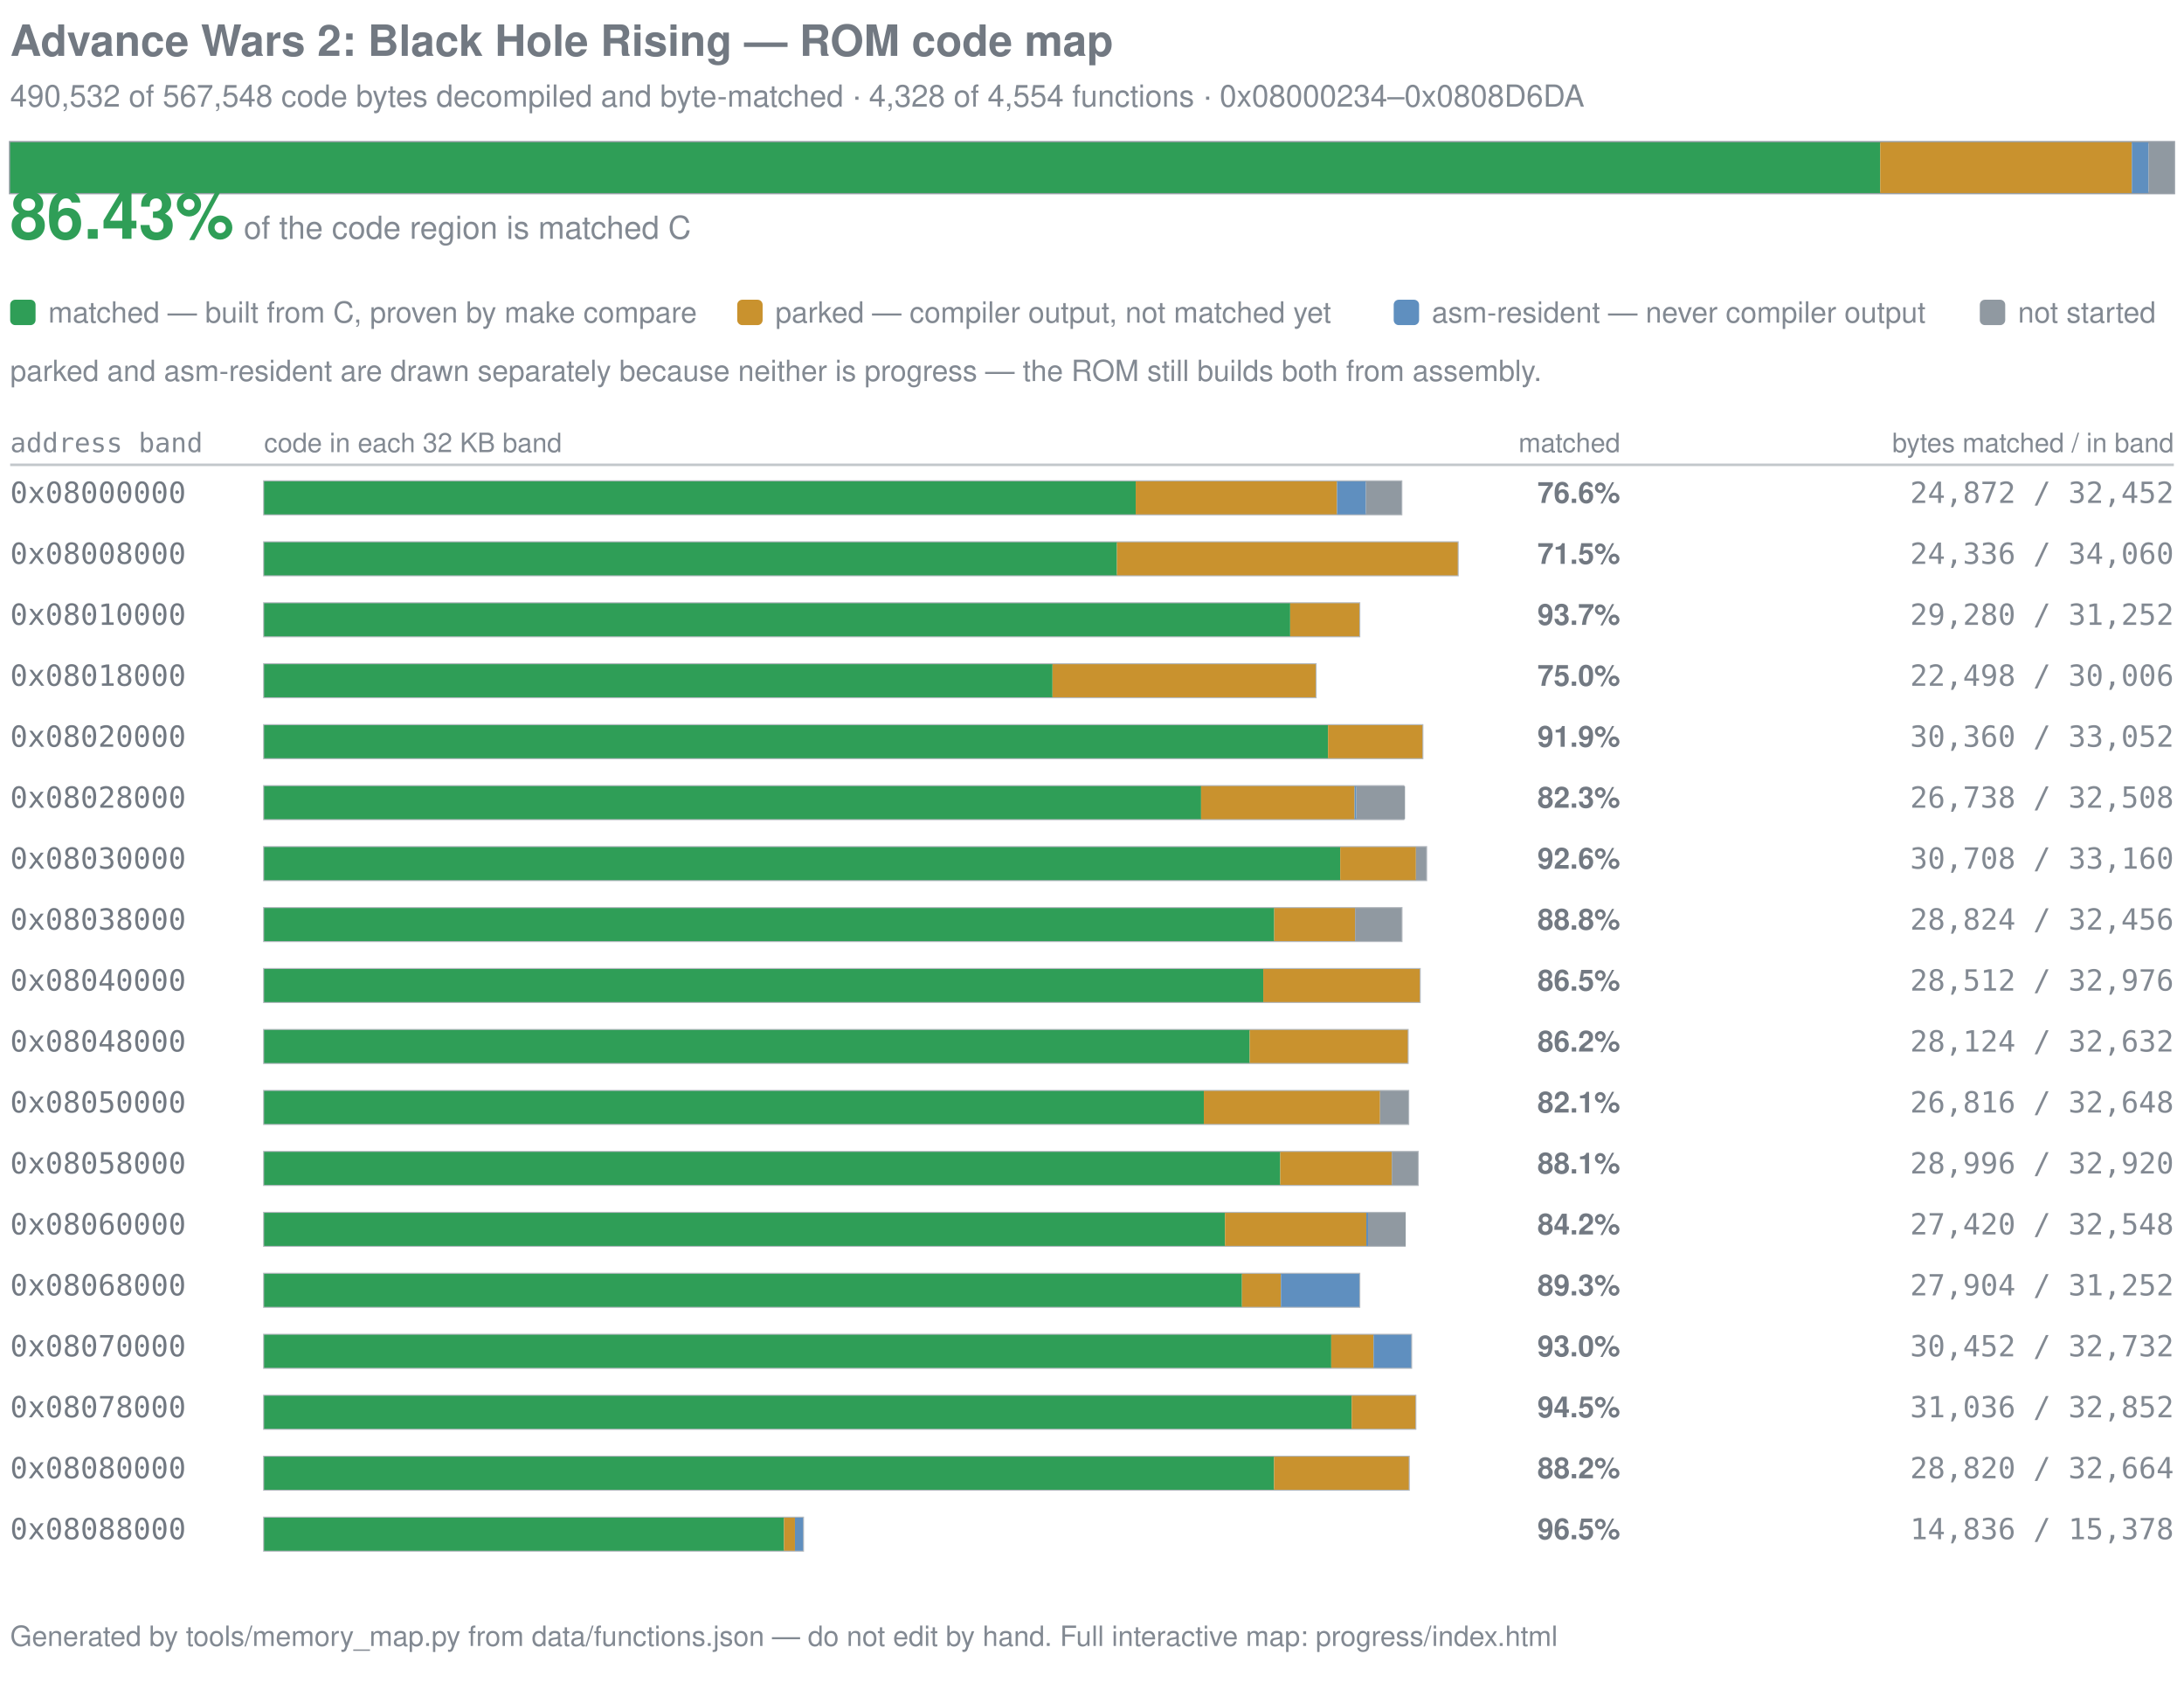
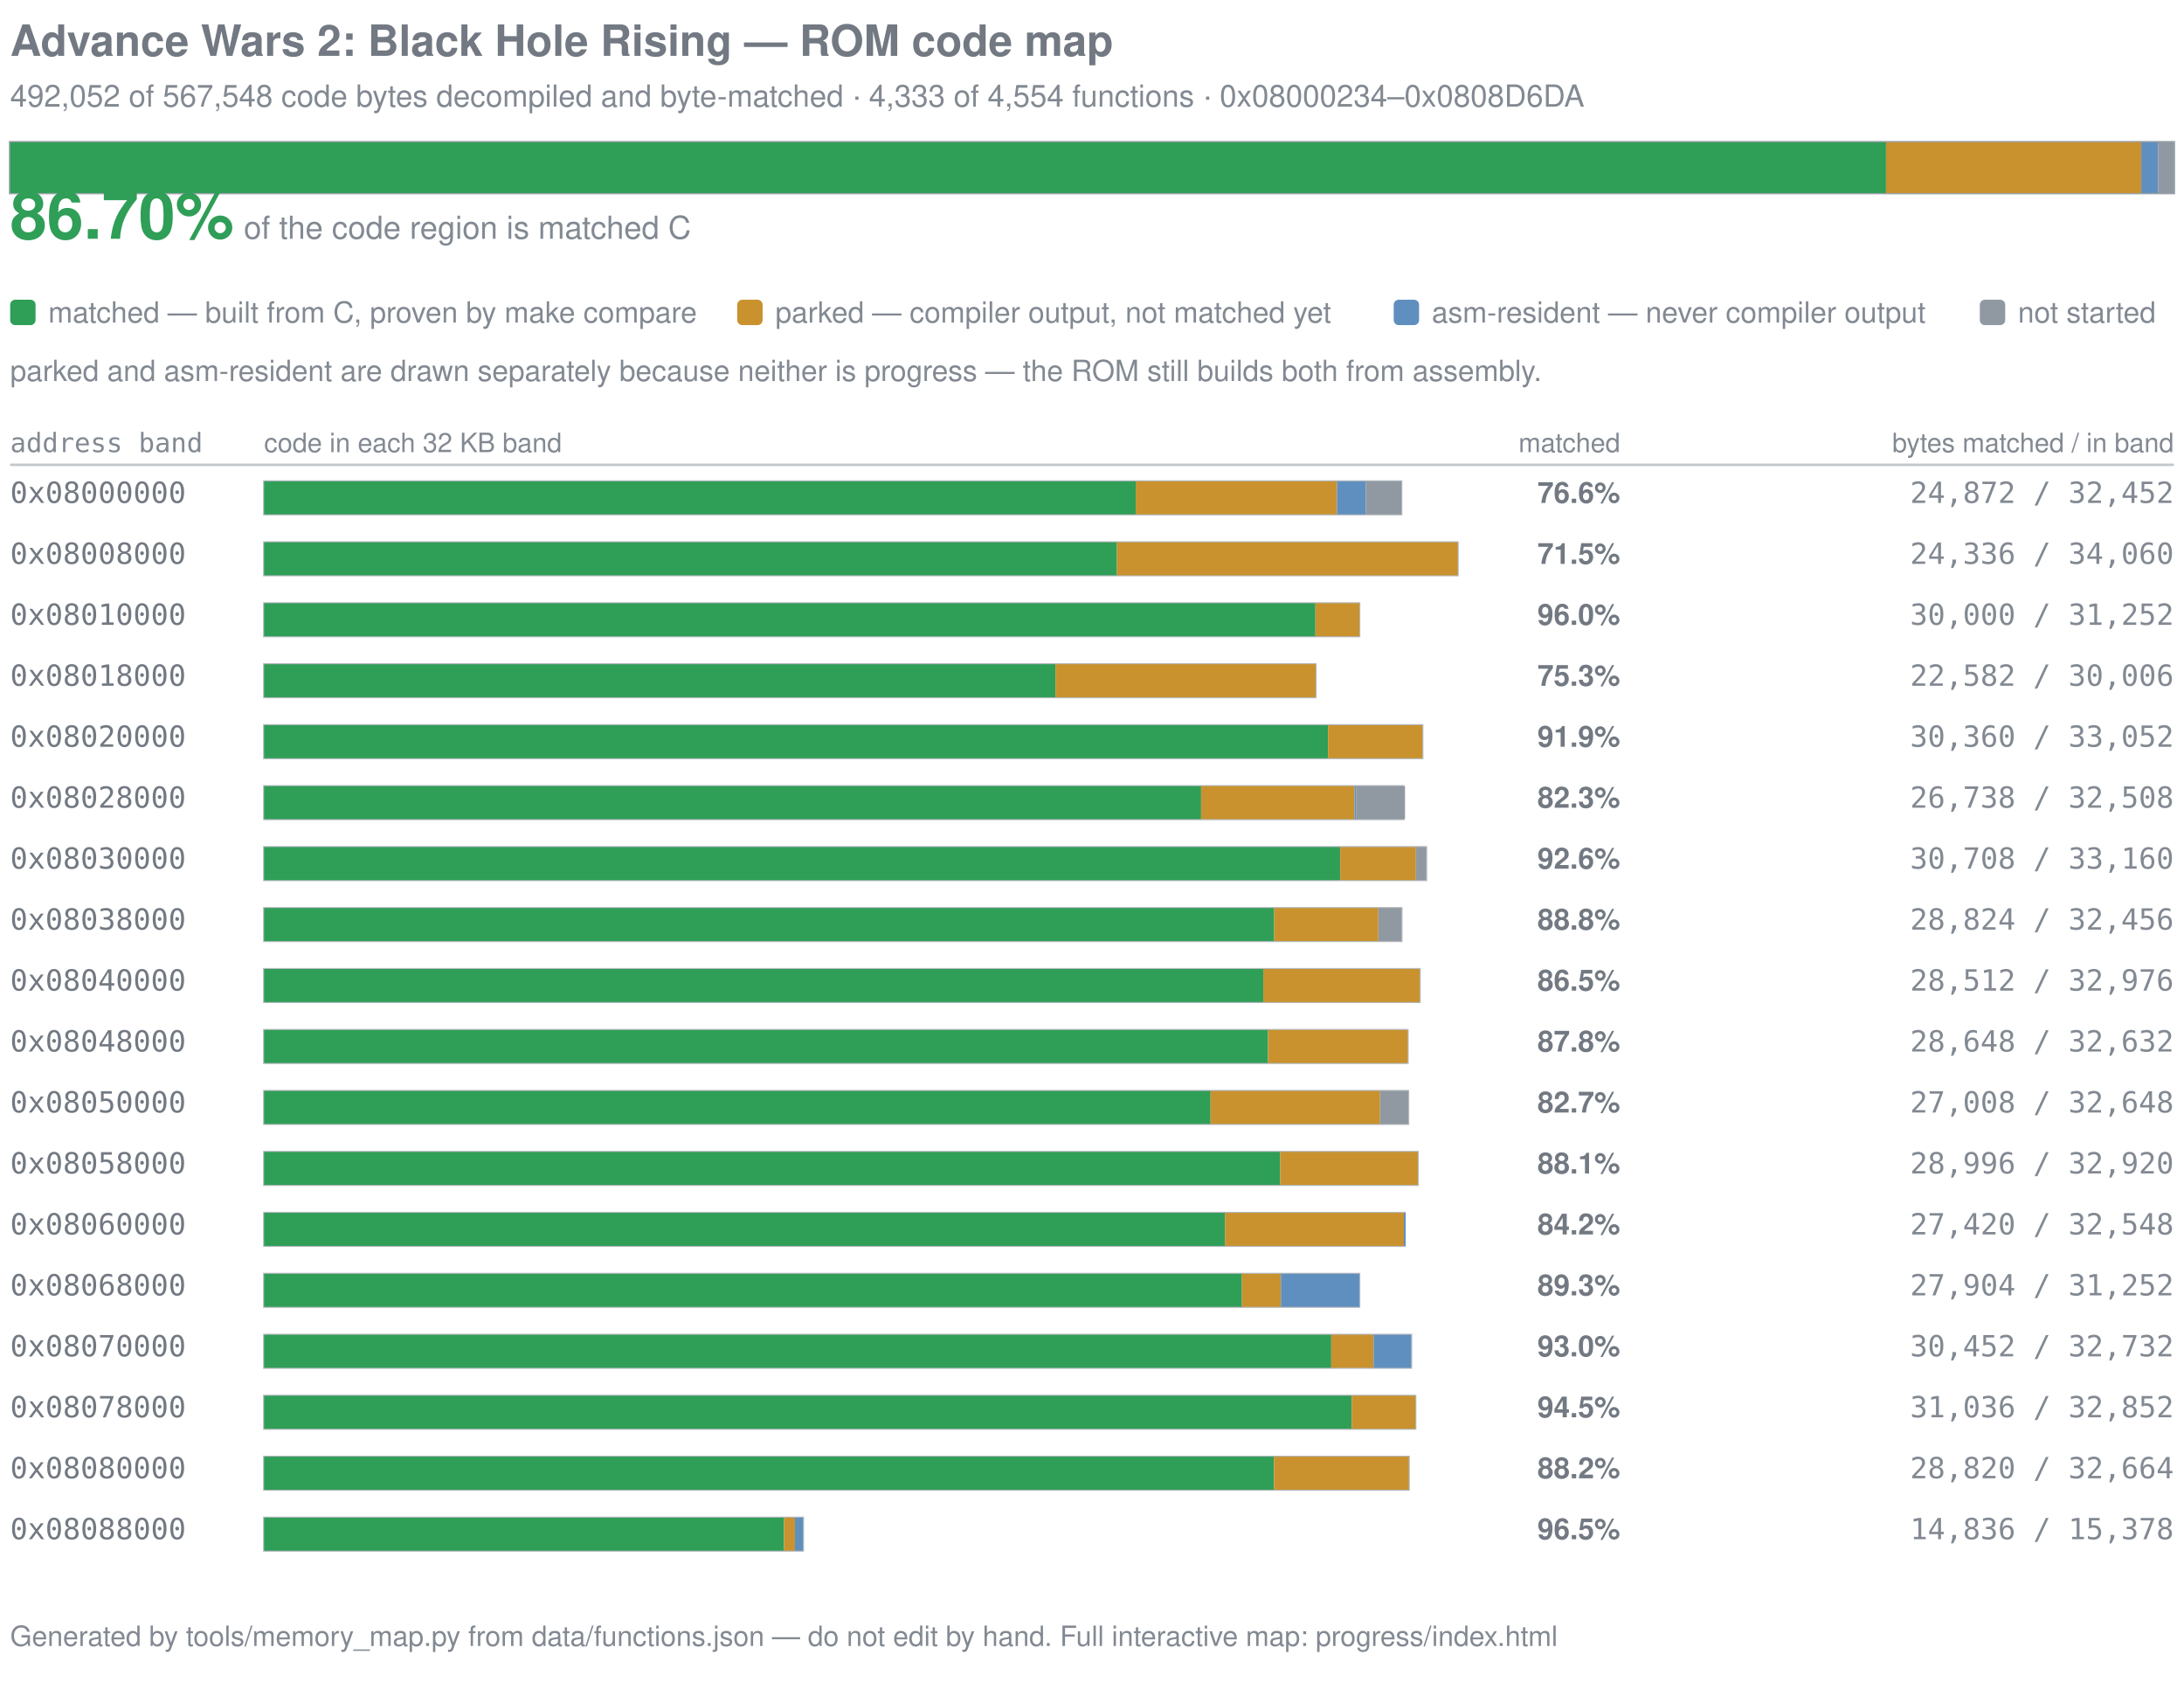
- <svg xmlns="http://www.w3.org/2000/svg" width="860" height="662" viewBox="0 0 860 662" role="img" aria-label="Advance Wars 2: Black Hole Rising decompilation progress by ROM address: 86.43% of code bytes matched">
+ <svg xmlns="http://www.w3.org/2000/svg" width="860" height="662" viewBox="0 0 860 662" role="img" aria-label="Advance Wars 2: Black Hole Rising decompilation progress by ROM address: 86.70% of code bytes matched">
  <text x="4.0" y="22.0" font-family="-apple-system, BlinkMacSystemFont, Segoe UI, Helvetica, Arial, sans-serif" font-size="17" fill="#727982" font-weight="600">Advance Wars 2: Black Hole Rising — ROM code map</text>
-   <text x="4.0" y="42.0" font-family="-apple-system, BlinkMacSystemFont, Segoe UI, Helvetica, Arial, sans-serif" font-size="12" fill="#828992">490,532 of 567,548 code bytes decompiled and byte-matched  ·  4,328 of 4,554 functions  ·  0x08000234–0x0808D6DA</text>
+   <text x="4.0" y="42.0" font-family="-apple-system, BlinkMacSystemFont, Segoe UI, Helvetica, Arial, sans-serif" font-size="12" fill="#828992">492,052 of 567,548 code bytes decompiled and byte-matched  ·  4,333 of 4,554 functions  ·  0x08000234–0x0808D6DA</text>
  <rect x="4" y="56" width="852" height="20" fill="none" stroke="#9aa1a9" stroke-width="1" />
-   <rect x="4.00" y="56.0" width="736.38" height="20.0" fill="#2f9e57" />
-   <rect x="740.38" y="56.0" width="99.07" height="20.0" fill="#c9922e" />
-   <rect x="839.46" y="56.0" width="6.59" height="20.0" fill="#5f8fbf" />
-   <rect x="846.04" y="56.0" width="9.96" height="20.0" fill="#9099a1" />
-   <text x="4.0" y="94.0" font-family="-apple-system, BlinkMacSystemFont, Segoe UI, Helvetica, Arial, sans-serif" font-size="26" fill="#2f9e57" font-weight="700">86.43%</text>
+   <rect x="4.00" y="56.0" width="738.67" height="20.0" fill="#2f9e57" />
+   <rect x="742.67" y="56.0" width="100.51" height="20.0" fill="#c9922e" />
+   <rect x="843.17" y="56.0" width="6.59" height="20.0" fill="#5f8fbf" />
+   <rect x="849.76" y="56.0" width="6.24" height="20.0" fill="#9099a1" />
+   <text x="4.0" y="94.0" font-family="-apple-system, BlinkMacSystemFont, Segoe UI, Helvetica, Arial, sans-serif" font-size="26" fill="#2f9e57" font-weight="700">86.70%</text>
  <text x="96.0" y="94.0" font-family="-apple-system, BlinkMacSystemFont, Segoe UI, Helvetica, Arial, sans-serif" font-size="12.5" fill="#828992">of the code region is matched C</text>
  <rect x="4.0" y="118.0" width="10" height="10" rx="2" fill="#2f9e57" />
  <text x="19.0" y="127.0" font-family="-apple-system, BlinkMacSystemFont, Segoe UI, Helvetica, Arial, sans-serif" font-size="11.5" fill="#828992">matched — built from C, proven by make compare</text>
  <rect x="290.3" y="118.0" width="10" height="10" rx="2" fill="#c9922e" />
  <text x="305.3" y="127.0" font-family="-apple-system, BlinkMacSystemFont, Segoe UI, Helvetica, Arial, sans-serif" font-size="11.5" fill="#828992">parked — compiler output, not matched yet</text>
  <rect x="548.8" y="118.0" width="10" height="10" rx="2" fill="#5f8fbf" />
  <text x="563.8" y="127.0" font-family="-apple-system, BlinkMacSystemFont, Segoe UI, Helvetica, Arial, sans-serif" font-size="11.5" fill="#828992">asm-resident — never compiler output</text>
  <rect x="779.6" y="118.0" width="10" height="10" rx="2" fill="#9099a1" />
  <text x="794.6" y="127.0" font-family="-apple-system, BlinkMacSystemFont, Segoe UI, Helvetica, Arial, sans-serif" font-size="11.5" fill="#828992">not started</text>
  <text x="4.0" y="150.0" font-family="-apple-system, BlinkMacSystemFont, Segoe UI, Helvetica, Arial, sans-serif" font-size="11.5" fill="#828992">parked and asm-resident are drawn separately because neither is progress — the ROM still builds both from assembly.</text>
  <text x="4.0" y="178.0" font-family="ui-monospace, SFMono-Regular, Menlo, Consolas, monospace" font-size="10.5" fill="#828992">address band</text>
  <text x="104.0" y="178.0" font-family="-apple-system, BlinkMacSystemFont, Segoe UI, Helvetica, Arial, sans-serif" font-size="10.5" fill="#828992">code in each 32 KB band</text>
  <text x="638.0" y="178.0" font-family="-apple-system, BlinkMacSystemFont, Segoe UI, Helvetica, Arial, sans-serif" font-size="10.5" fill="#828992" text-anchor="end">matched</text>
  <text x="856.0" y="178.0" font-family="-apple-system, BlinkMacSystemFont, Segoe UI, Helvetica, Arial, sans-serif" font-size="10.5" fill="#828992" text-anchor="end">bytes matched / in band</text>
  <line x1="4" y1="183.0" x2="856" y2="183.0" stroke="#9aa1a9" stroke-width="1" opacity="0.6" />
  <text x="4.0" y="198.0" font-family="ui-monospace, SFMono-Regular, Menlo, Consolas, monospace" font-size="11.5" fill="#727982">0x08000000</text>
  <rect x="104" y="189.5" width="447.81" height="13" fill="none" stroke="#9aa1a9" stroke-width="0.8" opacity="0.75" />
  <rect x="104.00" y="189.5" width="343.21" height="13.0" fill="#2f9e57" />
  <rect x="447.21" y="189.5" width="79.26" height="13.0" fill="#c9922e" />
  <rect x="526.48" y="189.5" width="11.37" height="13.0" fill="#5f8fbf" />
  <rect x="537.85" y="189.5" width="13.96" height="13.0" fill="#9099a1" />
  <text x="638.0" y="198.0" font-family="-apple-system, BlinkMacSystemFont, Segoe UI, Helvetica, Arial, sans-serif" font-size="11.5" fill="#727982" font-weight="600" text-anchor="end">76.6%</text>
  <text x="856.0" y="198.0" font-family="ui-monospace, SFMono-Regular, Menlo, Consolas, monospace" font-size="11.5" fill="#828992" text-anchor="end">24,872 / 32,452</text>
  <text x="4.0" y="222.0" font-family="ui-monospace, SFMono-Regular, Menlo, Consolas, monospace" font-size="11.5" fill="#727982">0x08008000</text>
  <rect x="104" y="213.5" width="470.00" height="13" fill="none" stroke="#9aa1a9" stroke-width="0.8" opacity="0.75" />
  <rect x="104.00" y="213.5" width="335.82" height="13.0" fill="#2f9e57" />
  <rect x="439.82" y="213.5" width="134.18" height="13.0" fill="#c9922e" />
  <text x="638.0" y="222.0" font-family="-apple-system, BlinkMacSystemFont, Segoe UI, Helvetica, Arial, sans-serif" font-size="11.5" fill="#727982" font-weight="600" text-anchor="end">71.5%</text>
  <text x="856.0" y="222.0" font-family="ui-monospace, SFMono-Regular, Menlo, Consolas, monospace" font-size="11.5" fill="#828992" text-anchor="end">24,336 / 34,060</text>
  <text x="4.0" y="246.0" font-family="ui-monospace, SFMono-Regular, Menlo, Consolas, monospace" font-size="11.5" fill="#727982">0x08010000</text>
  <rect x="104" y="237.5" width="431.25" height="13" fill="none" stroke="#9aa1a9" stroke-width="0.8" opacity="0.75" />
-   <rect x="104.00" y="237.5" width="404.04" height="13.0" fill="#2f9e57" />
-   <rect x="508.04" y="237.5" width="27.21" height="13.0" fill="#c9922e" />
-   <text x="638.0" y="246.0" font-family="-apple-system, BlinkMacSystemFont, Segoe UI, Helvetica, Arial, sans-serif" font-size="11.5" fill="#727982" font-weight="600" text-anchor="end">93.7%</text>
-   <text x="856.0" y="246.0" font-family="ui-monospace, SFMono-Regular, Menlo, Consolas, monospace" font-size="11.5" fill="#828992" text-anchor="end">29,280 / 31,252</text>
+   <rect x="104.00" y="237.5" width="413.98" height="13.0" fill="#2f9e57" />
+   <rect x="517.98" y="237.5" width="17.28" height="13.0" fill="#c9922e" />
+   <text x="638.0" y="246.0" font-family="-apple-system, BlinkMacSystemFont, Segoe UI, Helvetica, Arial, sans-serif" font-size="11.5" fill="#727982" font-weight="600" text-anchor="end">96.0%</text>
+   <text x="856.0" y="246.0" font-family="ui-monospace, SFMono-Regular, Menlo, Consolas, monospace" font-size="11.5" fill="#828992" text-anchor="end">30,000 / 31,252</text>
  <text x="4.0" y="270.0" font-family="ui-monospace, SFMono-Regular, Menlo, Consolas, monospace" font-size="11.5" fill="#727982">0x08018000</text>
  <rect x="104" y="261.5" width="414.06" height="13" fill="none" stroke="#9aa1a9" stroke-width="0.8" opacity="0.75" />
-   <rect x="104.00" y="261.5" width="310.45" height="13.0" fill="#2f9e57" />
-   <rect x="414.45" y="261.5" width="103.60" height="13.0" fill="#c9922e" />
-   <text x="638.0" y="270.0" font-family="-apple-system, BlinkMacSystemFont, Segoe UI, Helvetica, Arial, sans-serif" font-size="11.5" fill="#727982" font-weight="600" text-anchor="end">75.0%</text>
-   <text x="856.0" y="270.0" font-family="ui-monospace, SFMono-Regular, Menlo, Consolas, monospace" font-size="11.5" fill="#828992" text-anchor="end">22,498 / 30,006</text>
+   <rect x="104.00" y="261.5" width="311.61" height="13.0" fill="#2f9e57" />
+   <rect x="415.61" y="261.5" width="102.45" height="13.0" fill="#c9922e" />
+   <text x="638.0" y="270.0" font-family="-apple-system, BlinkMacSystemFont, Segoe UI, Helvetica, Arial, sans-serif" font-size="11.5" fill="#727982" font-weight="600" text-anchor="end">75.3%</text>
+   <text x="856.0" y="270.0" font-family="ui-monospace, SFMono-Regular, Menlo, Consolas, monospace" font-size="11.5" fill="#828992" text-anchor="end">22,582 / 30,006</text>
  <text x="4.0" y="294.0" font-family="ui-monospace, SFMono-Regular, Menlo, Consolas, monospace" font-size="11.5" fill="#727982">0x08020000</text>
  <rect x="104" y="285.5" width="456.09" height="13" fill="none" stroke="#9aa1a9" stroke-width="0.8" opacity="0.75" />
  <rect x="104.00" y="285.5" width="418.94" height="13.0" fill="#2f9e57" />
  <rect x="522.94" y="285.5" width="37.15" height="13.0" fill="#c9922e" />
  <text x="638.0" y="294.0" font-family="-apple-system, BlinkMacSystemFont, Segoe UI, Helvetica, Arial, sans-serif" font-size="11.5" fill="#727982" font-weight="600" text-anchor="end">91.9%</text>
  <text x="856.0" y="294.0" font-family="ui-monospace, SFMono-Regular, Menlo, Consolas, monospace" font-size="11.5" fill="#828992" text-anchor="end">30,360 / 33,052</text>
  <text x="4.0" y="318.0" font-family="ui-monospace, SFMono-Regular, Menlo, Consolas, monospace" font-size="11.5" fill="#727982">0x08028000</text>
  <rect x="104" y="309.5" width="448.58" height="13" fill="none" stroke="#9aa1a9" stroke-width="0.8" opacity="0.75" />
  <rect x="104.00" y="309.5" width="368.96" height="13.0" fill="#2f9e57" />
  <rect x="472.96" y="309.5" width="60.44" height="13.0" fill="#c9922e" />
  <rect x="533.40" y="309.5" width="0.70" height="13.0" fill="#5f8fbf" />
  <rect x="534.10" y="309.5" width="19.15" height="13.0" fill="#9099a1" />
  <text x="638.0" y="318.0" font-family="-apple-system, BlinkMacSystemFont, Segoe UI, Helvetica, Arial, sans-serif" font-size="11.5" fill="#727982" font-weight="600" text-anchor="end">82.3%</text>
  <text x="856.0" y="318.0" font-family="ui-monospace, SFMono-Regular, Menlo, Consolas, monospace" font-size="11.5" fill="#828992" text-anchor="end">26,738 / 32,508</text>
  <text x="4.0" y="342.0" font-family="ui-monospace, SFMono-Regular, Menlo, Consolas, monospace" font-size="11.5" fill="#727982">0x08030000</text>
  <rect x="104" y="333.5" width="457.58" height="13" fill="none" stroke="#9aa1a9" stroke-width="0.8" opacity="0.75" />
  <rect x="104.00" y="333.5" width="423.75" height="13.0" fill="#2f9e57" />
  <rect x="527.75" y="333.5" width="29.81" height="13.0" fill="#c9922e" />
  <rect x="557.55" y="333.5" width="4.03" height="13.0" fill="#9099a1" />
  <text x="638.0" y="342.0" font-family="-apple-system, BlinkMacSystemFont, Segoe UI, Helvetica, Arial, sans-serif" font-size="11.5" fill="#727982" font-weight="600" text-anchor="end">92.6%</text>
  <text x="856.0" y="342.0" font-family="ui-monospace, SFMono-Regular, Menlo, Consolas, monospace" font-size="11.5" fill="#828992" text-anchor="end">30,708 / 33,160</text>
  <text x="4.0" y="366.0" font-family="ui-monospace, SFMono-Regular, Menlo, Consolas, monospace" font-size="11.5" fill="#727982">0x08038000</text>
  <rect x="104" y="357.5" width="447.87" height="13" fill="none" stroke="#9aa1a9" stroke-width="0.8" opacity="0.75" />
  <rect x="104.00" y="357.5" width="397.75" height="13.0" fill="#2f9e57" />
-   <rect x="501.75" y="357.5" width="31.85" height="13.0" fill="#c9922e" />
-   <rect x="533.60" y="357.5" width="18.27" height="13.0" fill="#9099a1" />
+   <rect x="501.75" y="357.5" width="41.01" height="13.0" fill="#c9922e" />
+   <rect x="542.76" y="357.5" width="9.11" height="13.0" fill="#9099a1" />
  <text x="638.0" y="366.0" font-family="-apple-system, BlinkMacSystemFont, Segoe UI, Helvetica, Arial, sans-serif" font-size="11.5" fill="#727982" font-weight="600" text-anchor="end">88.8%</text>
  <text x="856.0" y="366.0" font-family="ui-monospace, SFMono-Regular, Menlo, Consolas, monospace" font-size="11.5" fill="#828992" text-anchor="end">28,824 / 32,456</text>
  <text x="4.0" y="390.0" font-family="ui-monospace, SFMono-Regular, Menlo, Consolas, monospace" font-size="11.5" fill="#727982">0x08040000</text>
  <rect x="104" y="381.5" width="455.04" height="13" fill="none" stroke="#9aa1a9" stroke-width="0.8" opacity="0.75" />
  <rect x="104.00" y="381.5" width="393.44" height="13.0" fill="#2f9e57" />
  <rect x="497.44" y="381.5" width="61.60" height="13.0" fill="#c9922e" />
  <text x="638.0" y="390.0" font-family="-apple-system, BlinkMacSystemFont, Segoe UI, Helvetica, Arial, sans-serif" font-size="11.5" fill="#727982" font-weight="600" text-anchor="end">86.5%</text>
  <text x="856.0" y="390.0" font-family="ui-monospace, SFMono-Regular, Menlo, Consolas, monospace" font-size="11.5" fill="#828992" text-anchor="end">28,512 / 32,976</text>
  <text x="4.0" y="414.0" font-family="ui-monospace, SFMono-Regular, Menlo, Consolas, monospace" font-size="11.5" fill="#727982">0x08048000</text>
  <rect x="104" y="405.5" width="450.29" height="13" fill="none" stroke="#9aa1a9" stroke-width="0.8" opacity="0.75" />
-   <rect x="104.00" y="405.5" width="388.09" height="13.0" fill="#2f9e57" />
-   <rect x="492.09" y="405.5" width="62.21" height="13.0" fill="#c9922e" />
-   <text x="638.0" y="414.0" font-family="-apple-system, BlinkMacSystemFont, Segoe UI, Helvetica, Arial, sans-serif" font-size="11.5" fill="#727982" font-weight="600" text-anchor="end">86.2%</text>
-   <text x="856.0" y="414.0" font-family="ui-monospace, SFMono-Regular, Menlo, Consolas, monospace" font-size="11.5" fill="#828992" text-anchor="end">28,124 / 32,632</text>
+   <rect x="104.00" y="405.5" width="395.32" height="13.0" fill="#2f9e57" />
+   <rect x="499.32" y="405.5" width="54.98" height="13.0" fill="#c9922e" />
+   <text x="638.0" y="414.0" font-family="-apple-system, BlinkMacSystemFont, Segoe UI, Helvetica, Arial, sans-serif" font-size="11.5" fill="#727982" font-weight="600" text-anchor="end">87.8%</text>
+   <text x="856.0" y="414.0" font-family="ui-monospace, SFMono-Regular, Menlo, Consolas, monospace" font-size="11.5" fill="#828992" text-anchor="end">28,648 / 32,632</text>
  <text x="4.0" y="438.0" font-family="ui-monospace, SFMono-Regular, Menlo, Consolas, monospace" font-size="11.5" fill="#727982">0x08050000</text>
  <rect x="104" y="429.5" width="450.52" height="13" fill="none" stroke="#9aa1a9" stroke-width="0.8" opacity="0.75" />
-   <rect x="104.00" y="429.5" width="370.04" height="13.0" fill="#2f9e57" />
-   <rect x="474.04" y="429.5" width="69.38" height="13.0" fill="#c9922e" />
+   <rect x="104.00" y="429.5" width="372.69" height="13.0" fill="#2f9e57" />
+   <rect x="476.69" y="429.5" width="66.73" height="13.0" fill="#c9922e" />
  <rect x="543.42" y="429.5" width="11.09" height="13.0" fill="#9099a1" />
-   <text x="638.0" y="438.0" font-family="-apple-system, BlinkMacSystemFont, Segoe UI, Helvetica, Arial, sans-serif" font-size="11.5" fill="#727982" font-weight="600" text-anchor="end">82.1%</text>
-   <text x="856.0" y="438.0" font-family="ui-monospace, SFMono-Regular, Menlo, Consolas, monospace" font-size="11.5" fill="#828992" text-anchor="end">26,816 / 32,648</text>
+   <text x="638.0" y="438.0" font-family="-apple-system, BlinkMacSystemFont, Segoe UI, Helvetica, Arial, sans-serif" font-size="11.5" fill="#727982" font-weight="600" text-anchor="end">82.7%</text>
+   <text x="856.0" y="438.0" font-family="ui-monospace, SFMono-Regular, Menlo, Consolas, monospace" font-size="11.5" fill="#828992" text-anchor="end">27,008 / 32,648</text>
  <text x="4.0" y="462.0" font-family="ui-monospace, SFMono-Regular, Menlo, Consolas, monospace" font-size="11.5" fill="#727982">0x08058000</text>
  <rect x="104" y="453.5" width="454.27" height="13" fill="none" stroke="#9aa1a9" stroke-width="0.8" opacity="0.75" />
  <rect x="104.00" y="453.5" width="400.12" height="13.0" fill="#2f9e57" />
-   <rect x="504.12" y="453.5" width="43.94" height="13.0" fill="#c9922e" />
-   <rect x="548.06" y="453.5" width="10.21" height="13.0" fill="#9099a1" />
+   <rect x="504.12" y="453.5" width="54.15" height="13.0" fill="#c9922e" />
  <text x="638.0" y="462.0" font-family="-apple-system, BlinkMacSystemFont, Segoe UI, Helvetica, Arial, sans-serif" font-size="11.5" fill="#727982" font-weight="600" text-anchor="end">88.1%</text>
  <text x="856.0" y="462.0" font-family="ui-monospace, SFMono-Regular, Menlo, Consolas, monospace" font-size="11.5" fill="#828992" text-anchor="end">28,996 / 32,920</text>
  <text x="4.0" y="486.0" font-family="ui-monospace, SFMono-Regular, Menlo, Consolas, monospace" font-size="11.5" fill="#727982">0x08060000</text>
  <rect x="104" y="477.5" width="449.14" height="13" fill="none" stroke="#9aa1a9" stroke-width="0.8" opacity="0.75" />
  <rect x="104.00" y="477.5" width="378.37" height="13.0" fill="#2f9e57" />
-   <rect x="482.37" y="477.5" width="55.64" height="13.0" fill="#c9922e" />
-   <rect x="538.01" y="477.5" width="0.70" height="13.0" fill="#5f8fbf" />
-   <rect x="538.71" y="477.5" width="14.79" height="13.0" fill="#9099a1" />
+   <rect x="482.37" y="477.5" width="70.43" height="13.0" fill="#c9922e" />
+   <rect x="552.80" y="477.5" width="0.70" height="13.0" fill="#5f8fbf" />
  <text x="638.0" y="486.0" font-family="-apple-system, BlinkMacSystemFont, Segoe UI, Helvetica, Arial, sans-serif" font-size="11.5" fill="#727982" font-weight="600" text-anchor="end">84.2%</text>
  <text x="856.0" y="486.0" font-family="ui-monospace, SFMono-Regular, Menlo, Consolas, monospace" font-size="11.5" fill="#828992" text-anchor="end">27,420 / 32,548</text>
  <text x="4.0" y="510.0" font-family="ui-monospace, SFMono-Regular, Menlo, Consolas, monospace" font-size="11.5" fill="#727982">0x08068000</text>
  <rect x="104" y="501.5" width="431.25" height="13" fill="none" stroke="#9aa1a9" stroke-width="0.8" opacity="0.75" />
  <rect x="104.00" y="501.5" width="385.05" height="13.0" fill="#2f9e57" />
  <rect x="489.05" y="501.5" width="15.34" height="13.0" fill="#c9922e" />
  <rect x="504.40" y="501.5" width="30.85" height="13.0" fill="#5f8fbf" />
  <text x="638.0" y="510.0" font-family="-apple-system, BlinkMacSystemFont, Segoe UI, Helvetica, Arial, sans-serif" font-size="11.5" fill="#727982" font-weight="600" text-anchor="end">89.3%</text>
  <text x="856.0" y="510.0" font-family="ui-monospace, SFMono-Regular, Menlo, Consolas, monospace" font-size="11.5" fill="#828992" text-anchor="end">27,904 / 31,252</text>
  <text x="4.0" y="534.0" font-family="ui-monospace, SFMono-Regular, Menlo, Consolas, monospace" font-size="11.5" fill="#727982">0x08070000</text>
  <rect x="104" y="525.5" width="451.67" height="13" fill="none" stroke="#9aa1a9" stroke-width="0.8" opacity="0.75" />
  <rect x="104.00" y="525.5" width="420.21" height="13.0" fill="#2f9e57" />
  <rect x="524.21" y="525.5" width="16.67" height="13.0" fill="#c9922e" />
  <rect x="540.88" y="525.5" width="14.79" height="13.0" fill="#5f8fbf" />
  <text x="638.0" y="534.0" font-family="-apple-system, BlinkMacSystemFont, Segoe UI, Helvetica, Arial, sans-serif" font-size="11.5" fill="#727982" font-weight="600" text-anchor="end">93.0%</text>
  <text x="856.0" y="534.0" font-family="ui-monospace, SFMono-Regular, Menlo, Consolas, monospace" font-size="11.5" fill="#828992" text-anchor="end">30,452 / 32,732</text>
  <text x="4.0" y="558.0" font-family="ui-monospace, SFMono-Regular, Menlo, Consolas, monospace" font-size="11.5" fill="#727982">0x08078000</text>
  <rect x="104" y="549.5" width="453.33" height="13" fill="none" stroke="#9aa1a9" stroke-width="0.8" opacity="0.75" />
  <rect x="104.00" y="549.5" width="428.27" height="13.0" fill="#2f9e57" />
  <rect x="532.27" y="549.5" width="25.06" height="13.0" fill="#c9922e" />
  <text x="638.0" y="558.0" font-family="-apple-system, BlinkMacSystemFont, Segoe UI, Helvetica, Arial, sans-serif" font-size="11.5" fill="#727982" font-weight="600" text-anchor="end">94.5%</text>
  <text x="856.0" y="558.0" font-family="ui-monospace, SFMono-Regular, Menlo, Consolas, monospace" font-size="11.5" fill="#828992" text-anchor="end">31,036 / 32,852</text>
  <text x="4.0" y="582.0" font-family="ui-monospace, SFMono-Regular, Menlo, Consolas, monospace" font-size="11.5" fill="#727982">0x08080000</text>
  <rect x="104" y="573.5" width="450.74" height="13" fill="none" stroke="#9aa1a9" stroke-width="0.8" opacity="0.75" />
  <rect x="104.00" y="573.5" width="397.69" height="13.0" fill="#2f9e57" />
  <rect x="501.69" y="573.5" width="53.04" height="13.0" fill="#c9922e" />
  <text x="638.0" y="582.0" font-family="-apple-system, BlinkMacSystemFont, Segoe UI, Helvetica, Arial, sans-serif" font-size="11.5" fill="#727982" font-weight="600" text-anchor="end">88.2%</text>
  <text x="856.0" y="582.0" font-family="ui-monospace, SFMono-Regular, Menlo, Consolas, monospace" font-size="11.5" fill="#828992" text-anchor="end">28,820 / 32,664</text>
  <text x="4.0" y="606.0" font-family="ui-monospace, SFMono-Regular, Menlo, Consolas, monospace" font-size="11.5" fill="#727982">0x08088000</text>
  <rect x="104" y="597.5" width="212.20" height="13" fill="none" stroke="#9aa1a9" stroke-width="0.8" opacity="0.75" />
  <rect x="104.00" y="597.5" width="204.72" height="13.0" fill="#2f9e57" />
  <rect x="308.72" y="597.5" width="4.31" height="13.0" fill="#c9922e" />
  <rect x="313.03" y="597.5" width="3.17" height="13.0" fill="#5f8fbf" />
  <text x="638.0" y="606.0" font-family="-apple-system, BlinkMacSystemFont, Segoe UI, Helvetica, Arial, sans-serif" font-size="11.5" fill="#727982" font-weight="600" text-anchor="end">96.5%</text>
  <text x="856.0" y="606.0" font-family="ui-monospace, SFMono-Regular, Menlo, Consolas, monospace" font-size="11.5" fill="#828992" text-anchor="end">14,836 / 15,378</text>
  <text x="4.0" y="648.0" font-family="-apple-system, BlinkMacSystemFont, Segoe UI, Helvetica, Arial, sans-serif" font-size="11" fill="#828992">Generated by tools/memory_map.py from data/functions.json — do not edit by hand. Full interactive map: progress/index.html</text>
</svg>
